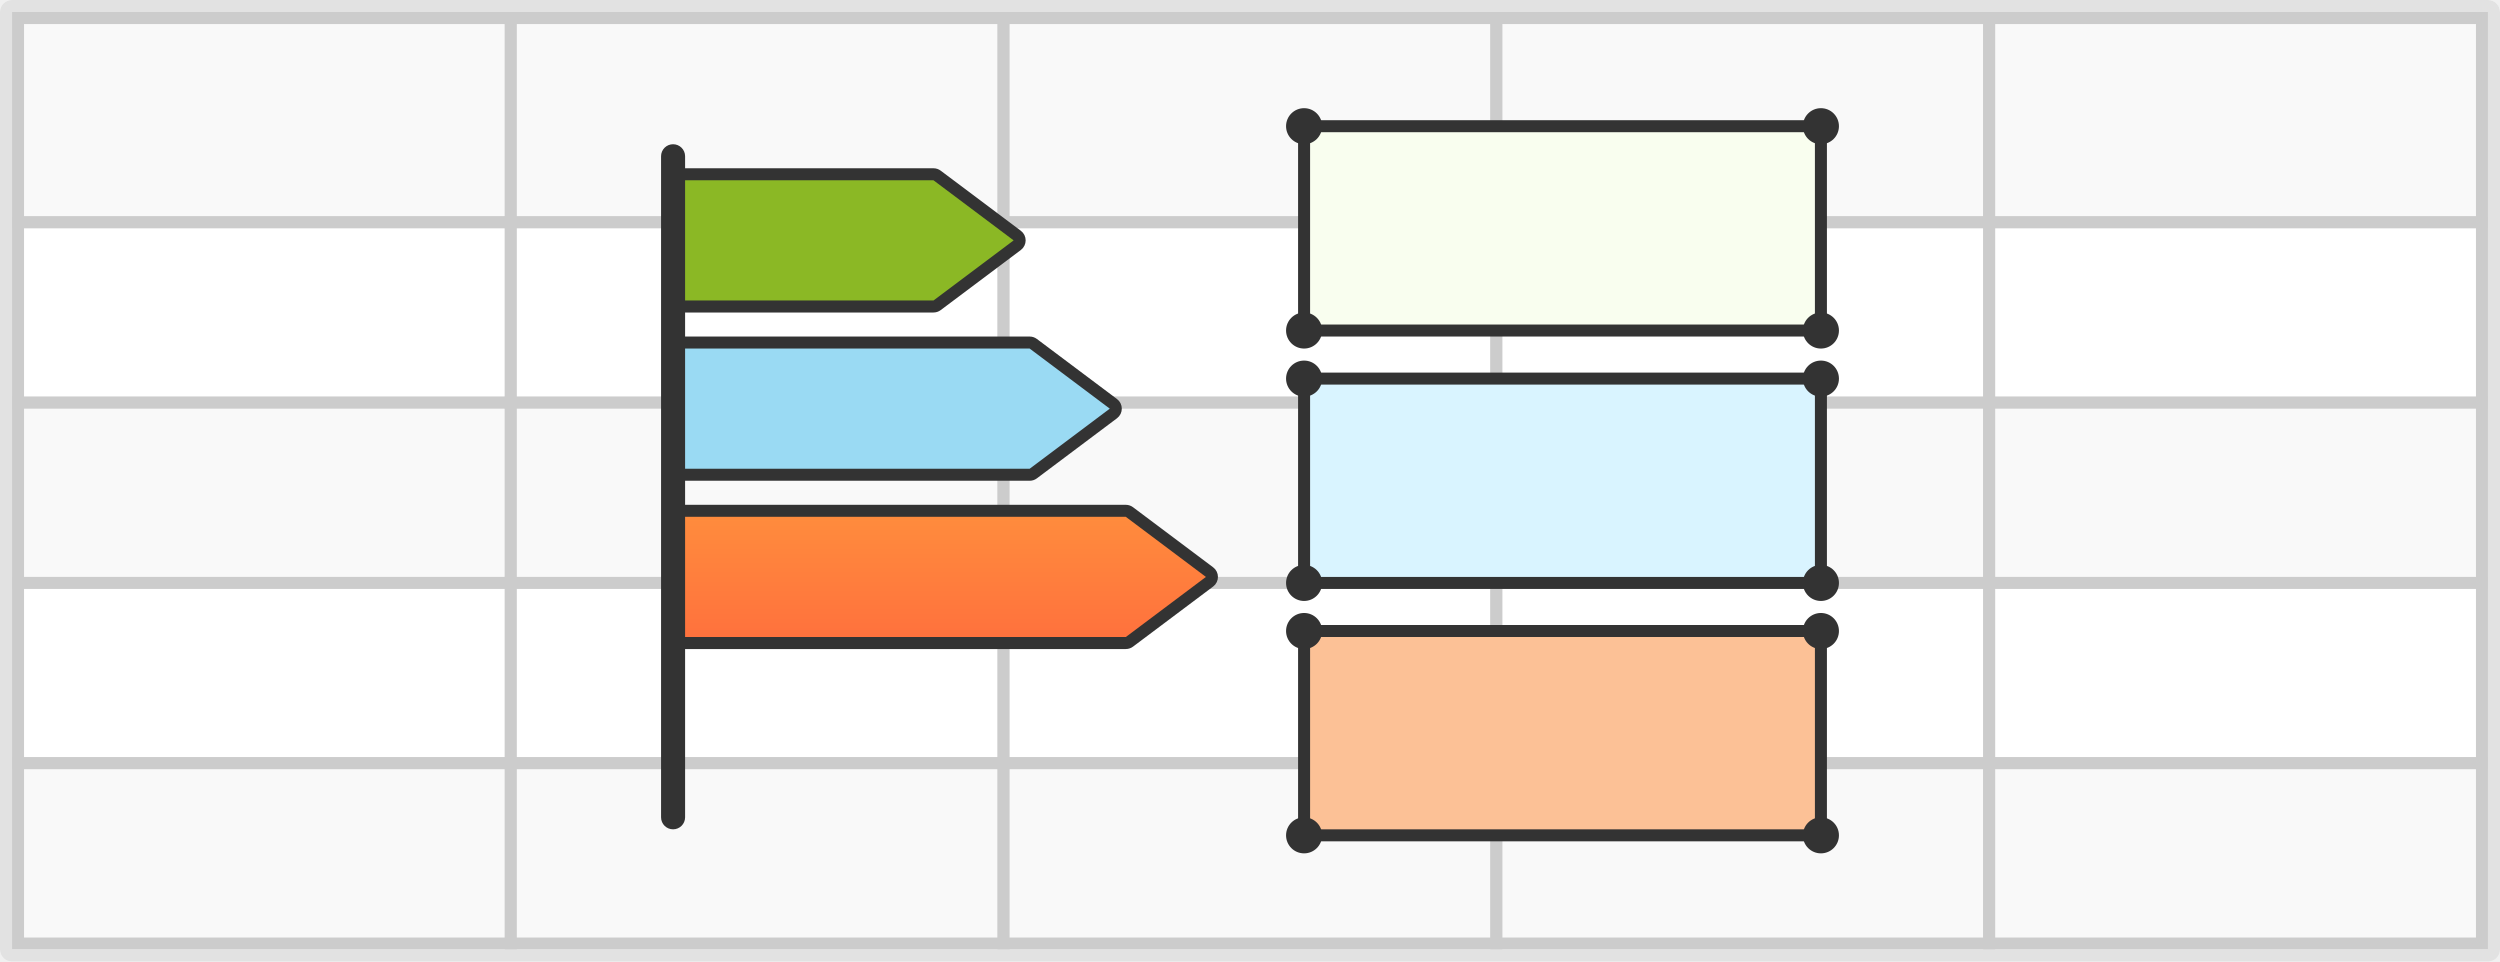
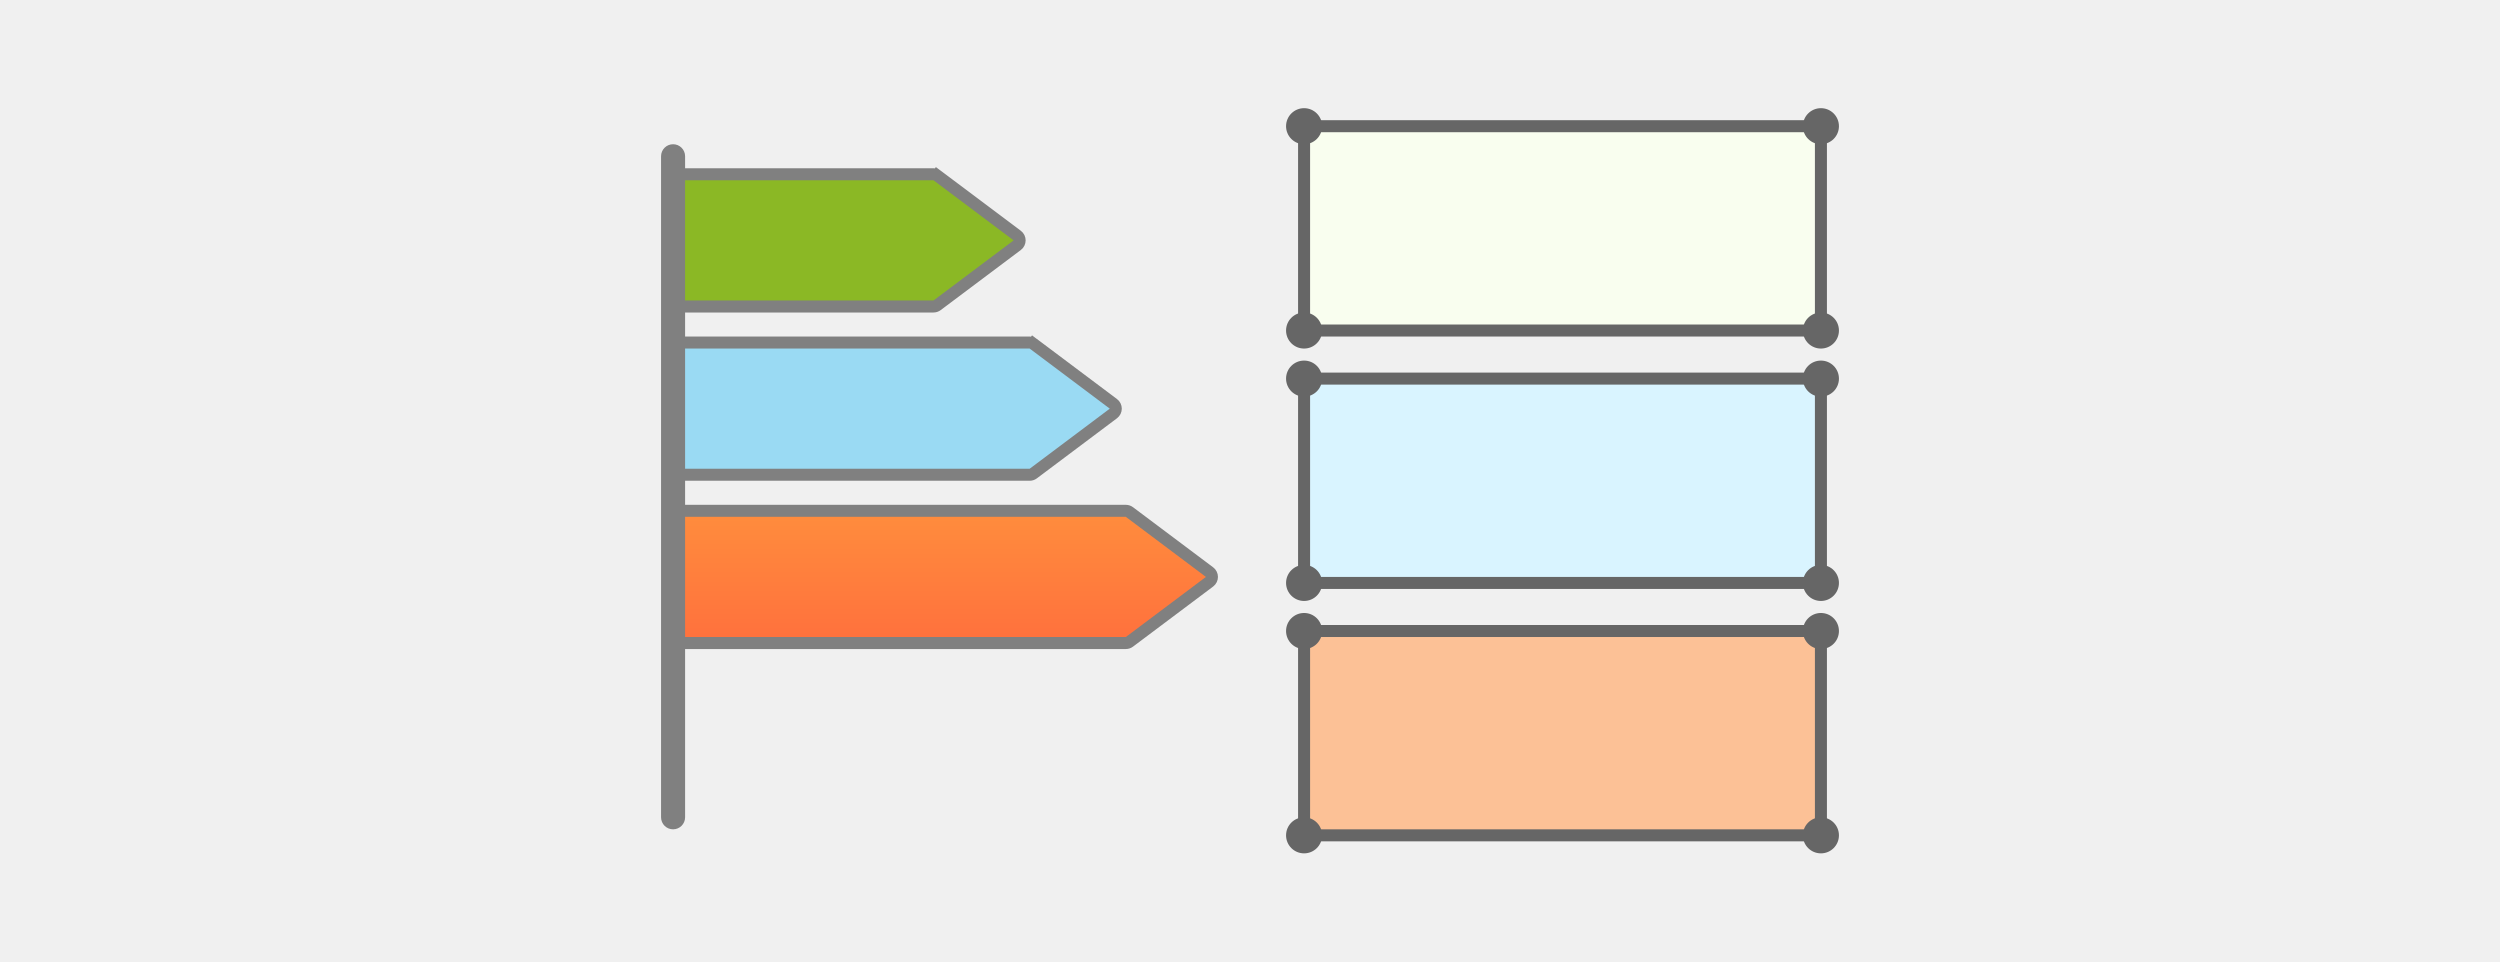
<svg xmlns="http://www.w3.org/2000/svg" width="208" height="80" viewBox="0 0 208 80" fill="none">
-   <g clip-path="url(#clip0_2843_7824)">
-     <rect width="208" height="80" rx="1" fill="#F9F9F9" />
-     <path fill="#F9F9F9" stroke="#CCC" d="M1.5 1.5h41v17h-41z" />
-     <path fill="#fff" stroke="#CCC" d="M1.5 18.5h41v15h-41z" />
-     <path fill="#F9F9F9" stroke="#CCC" d="M1.5 33.5h41v15h-41z" />
-     <path fill="#fff" stroke="#CCC" d="M1.5 48.5h41v15h-41z" />
-     <path fill="#F9F9F9" stroke="#CCC" d="M1.5 63.5h41v15h-41zM42.5 1.5h41v17h-41z" />
-     <path fill="#fff" stroke="#CCC" d="M42.5 18.5h41v15h-41z" />
-     <path fill="#F9F9F9" stroke="#CCC" d="M42.5 33.5h41v15h-41z" />
-     <path fill="#fff" stroke="#CCC" d="M42.5 48.5h41v15h-41z" />
-     <path fill="#F9F9F9" stroke="#CCC" d="M42.5 63.5h41v15h-41zM83.5 1.5h41v17h-41z" />
-     <path fill="#fff" stroke="#CCC" d="M83.5 18.5h41v15h-41z" />
-     <path fill="#F9F9F9" stroke="#CCC" d="M83.5 33.5h41v15h-41z" />
-     <path fill="#fff" stroke="#CCC" d="M83.5 48.5h41v15h-41z" />
-     <path fill="#F9F9F9" stroke="#CCC" d="M83.5 63.5h41v15h-41zM124.5 1.5h41v17h-41z" />
-     <path fill="#fff" stroke="#CCC" d="M124.5 18.5h41v15h-41z" />
-     <path fill="#F9F9F9" stroke="#CCC" d="M124.5 33.5h41v15h-41z" />
-     <path fill="#fff" stroke="#CCC" d="M124.5 48.5h41v15h-41z" />
-     <path fill="#F9F9F9" stroke="#CCC" d="M124.5 63.5h41v15h-41zM165.5 1.5h41v17h-41z" />
-     <path fill="#fff" stroke="#CCC" d="M165.5 18.5h41v15h-41z" />
-     <path fill="#F9F9F9" stroke="#CCC" d="M165.5 33.5h41v15h-41z" />
-     <path fill="#fff" stroke="#CCC" d="M165.5 48.5h41v15h-41z" />
-     <path fill="#F9F9F9" stroke="#CCC" d="M165.5 63.5h41v15h-41z" />
-     <rect x="55" y="12" width="2" height="57" rx="1" fill="#333" />
-     <path d="M57 14.5h20.667c.108 0 .213.035.3.1l6.667 5c.267.2.267.6 0 .8l-6.667 5c-.087.065-.192.1-.3.1H57c-.276 0-.5-.224-.5-.5V15c0-.276.224-.5.5-.5z" fill="#8BB825" stroke="#333" />
-     <path d="M57 28.5h28.667c.108 0 .213.035.3.1l6.667 5c.267.2.267.6 0 .8l-6.667 5c-.087.065-.192.1-.3.1H57c-.276 0-.5-.224-.5-.5V29c0-.276.224-.5.5-.5z" fill="#9ADAF3" stroke="#333" />
-     <path d="M57 42.5h36.667c.108 0 .213.035.3.1l6.666 5c.267.2.267.6 0 .8l-6.666 5c-.087.065-.192.1-.3.1H57c-.276 0-.5-.224-.5-.5V43c0-.276.224-.5.5-.5z" fill="url(#paint0_linear_2843_7824)" stroke="#333" />
-     <path fill="#F9FEEF" stroke="#333" d="M108.5 10.5h43v17h-43z" />
-     <path fill="#D9F4FF" stroke="#333" d="M108.5 31.5h43v17h-43z" />
-     <path fill="#FCC196" stroke="#333" d="M108.5 52.5h43v17h-43z" />
-     <circle cx="108.5" cy="10.5" r="1.5" fill="#333" />
-     <circle cx="108.5" cy="27.5" r="1.5" fill="#333" />
-     <circle cx="108.5" cy="31.5" r="1.5" fill="#333" />
-     <circle cx="108.5" cy="48.5" r="1.5" fill="#333" />
-     <circle cx="108.5" cy="52.5" r="1.5" fill="#333" />
-     <circle cx="108.5" cy="69.5" r="1.5" fill="#333" />
-     <circle cx="151.5" cy="69.5" r="1.5" fill="#333" />
-     <circle cx="151.5" cy="10.5" r="1.5" fill="#333" />
-     <circle cx="151.5" cy="27.5" r="1.5" fill="#333" />
-     <circle cx="151.5" cy="31.5" r="1.5" fill="#333" />
-     <circle cx="151.5" cy="48.5" r="1.5" fill="#333" />
-     <circle cx="151.5" cy="52.5" r="1.5" fill="#333" />
-   </g>
-   <rect x=".5" y=".5" width="207" height="79" rx=".5" stroke="#E2E2E2" />
+   <rect x="55" y="12" width="2" height="57" rx="1" fill="#808080" />
+   <path d="M56.5 15C56.5 14.724 56.724 14.5 57 14.5H77.667C77.775 14.5 77.88 14.535 77.967 14.6L78.266 14.201L77.967 14.6L84.633 19.6C84.9 19.8 84.9 20.2 84.633 20.4L77.967 25.4C77.88 25.465 77.775 25.5 77.667 25.5H57C56.724 25.5 56.5 25.276 56.5 25V15Z" fill="#8BB825" stroke="#808080" />
+   <path d="M56.5 29C56.5 28.724 56.724 28.5 57 28.5H85.667C85.775 28.5 85.88 28.535 85.967 28.6L86.265 28.202L85.967 28.6L92.633 33.6C92.9 33.8 92.9 34.2 92.633 34.4L85.967 39.4C85.88 39.465 85.775 39.5 85.667 39.5H57C56.724 39.5 56.5 39.276 56.5 39V29Z" fill="#9ADAF3" stroke="#808080" />
+   <path d="M56.5 43C56.5 42.724 56.724 42.5 57 42.5H93.667C93.775 42.5 93.88 42.535 93.967 42.6L100.633 47.6C100.9 47.8 100.9 48.2 100.633 48.4L93.967 53.4C93.88 53.465 93.775 53.5 93.667 53.5H57C56.724 53.5 56.5 53.276 56.5 53V43Z" fill="url(#paint0_linear_1503_8015)" stroke="#808080" />
+   <rect x="108.5" y="10.5" width="43" height="17" fill="#F9FEEF" stroke="#666666" />
+   <rect x="108.5" y="31.5" width="43" height="17" fill="#D9F4FF" stroke="#666666" />
+   <rect x="108.5" y="52.5" width="43" height="17" fill="#FCC196" stroke="#666666" />
+   <circle cx="108.5" cy="10.5" r="1.5" fill="#666666" />
+   <circle cx="108.5" cy="27.5" r="1.5" fill="#666666" />
+   <circle cx="108.5" cy="31.5" r="1.5" fill="#666666" />
+   <circle cx="108.5" cy="48.5" r="1.5" fill="#666666" />
+   <circle cx="108.5" cy="52.5" r="1.5" fill="#666666" />
+   <circle cx="108.5" cy="69.5" r="1.5" fill="#666666" />
+   <circle cx="151.5" cy="69.5" r="1.5" fill="#666666" />
+   <circle cx="151.5" cy="10.5" r="1.5" fill="#666666" />
+   <circle cx="151.5" cy="27.5" r="1.5" fill="#666666" />
+   <circle cx="151.5" cy="31.5" r="1.5" fill="#666666" />
+   <circle cx="151.5" cy="48.5" r="1.5" fill="#666666" />
+   <circle cx="151.5" cy="52.5" r="1.5" fill="#666666" />
  <defs>
-     <linearGradient id="paint0_linear_2843_7824" x1="79" y1="42" x2="79" y2="54" gradientUnits="userSpaceOnUse">
+     <linearGradient id="paint0_linear_1503_8015" x1="79" y1="42" x2="79" y2="54" gradientUnits="userSpaceOnUse">
      <stop stop-color="#FF8E3D" />
      <stop offset="1" stop-color="#FF6F3D" />
    </linearGradient>
-     <clipPath id="clip0_2843_7824">
-       <rect width="208" height="80" rx="1" fill="#fff" />
-     </clipPath>
  </defs>
</svg>
